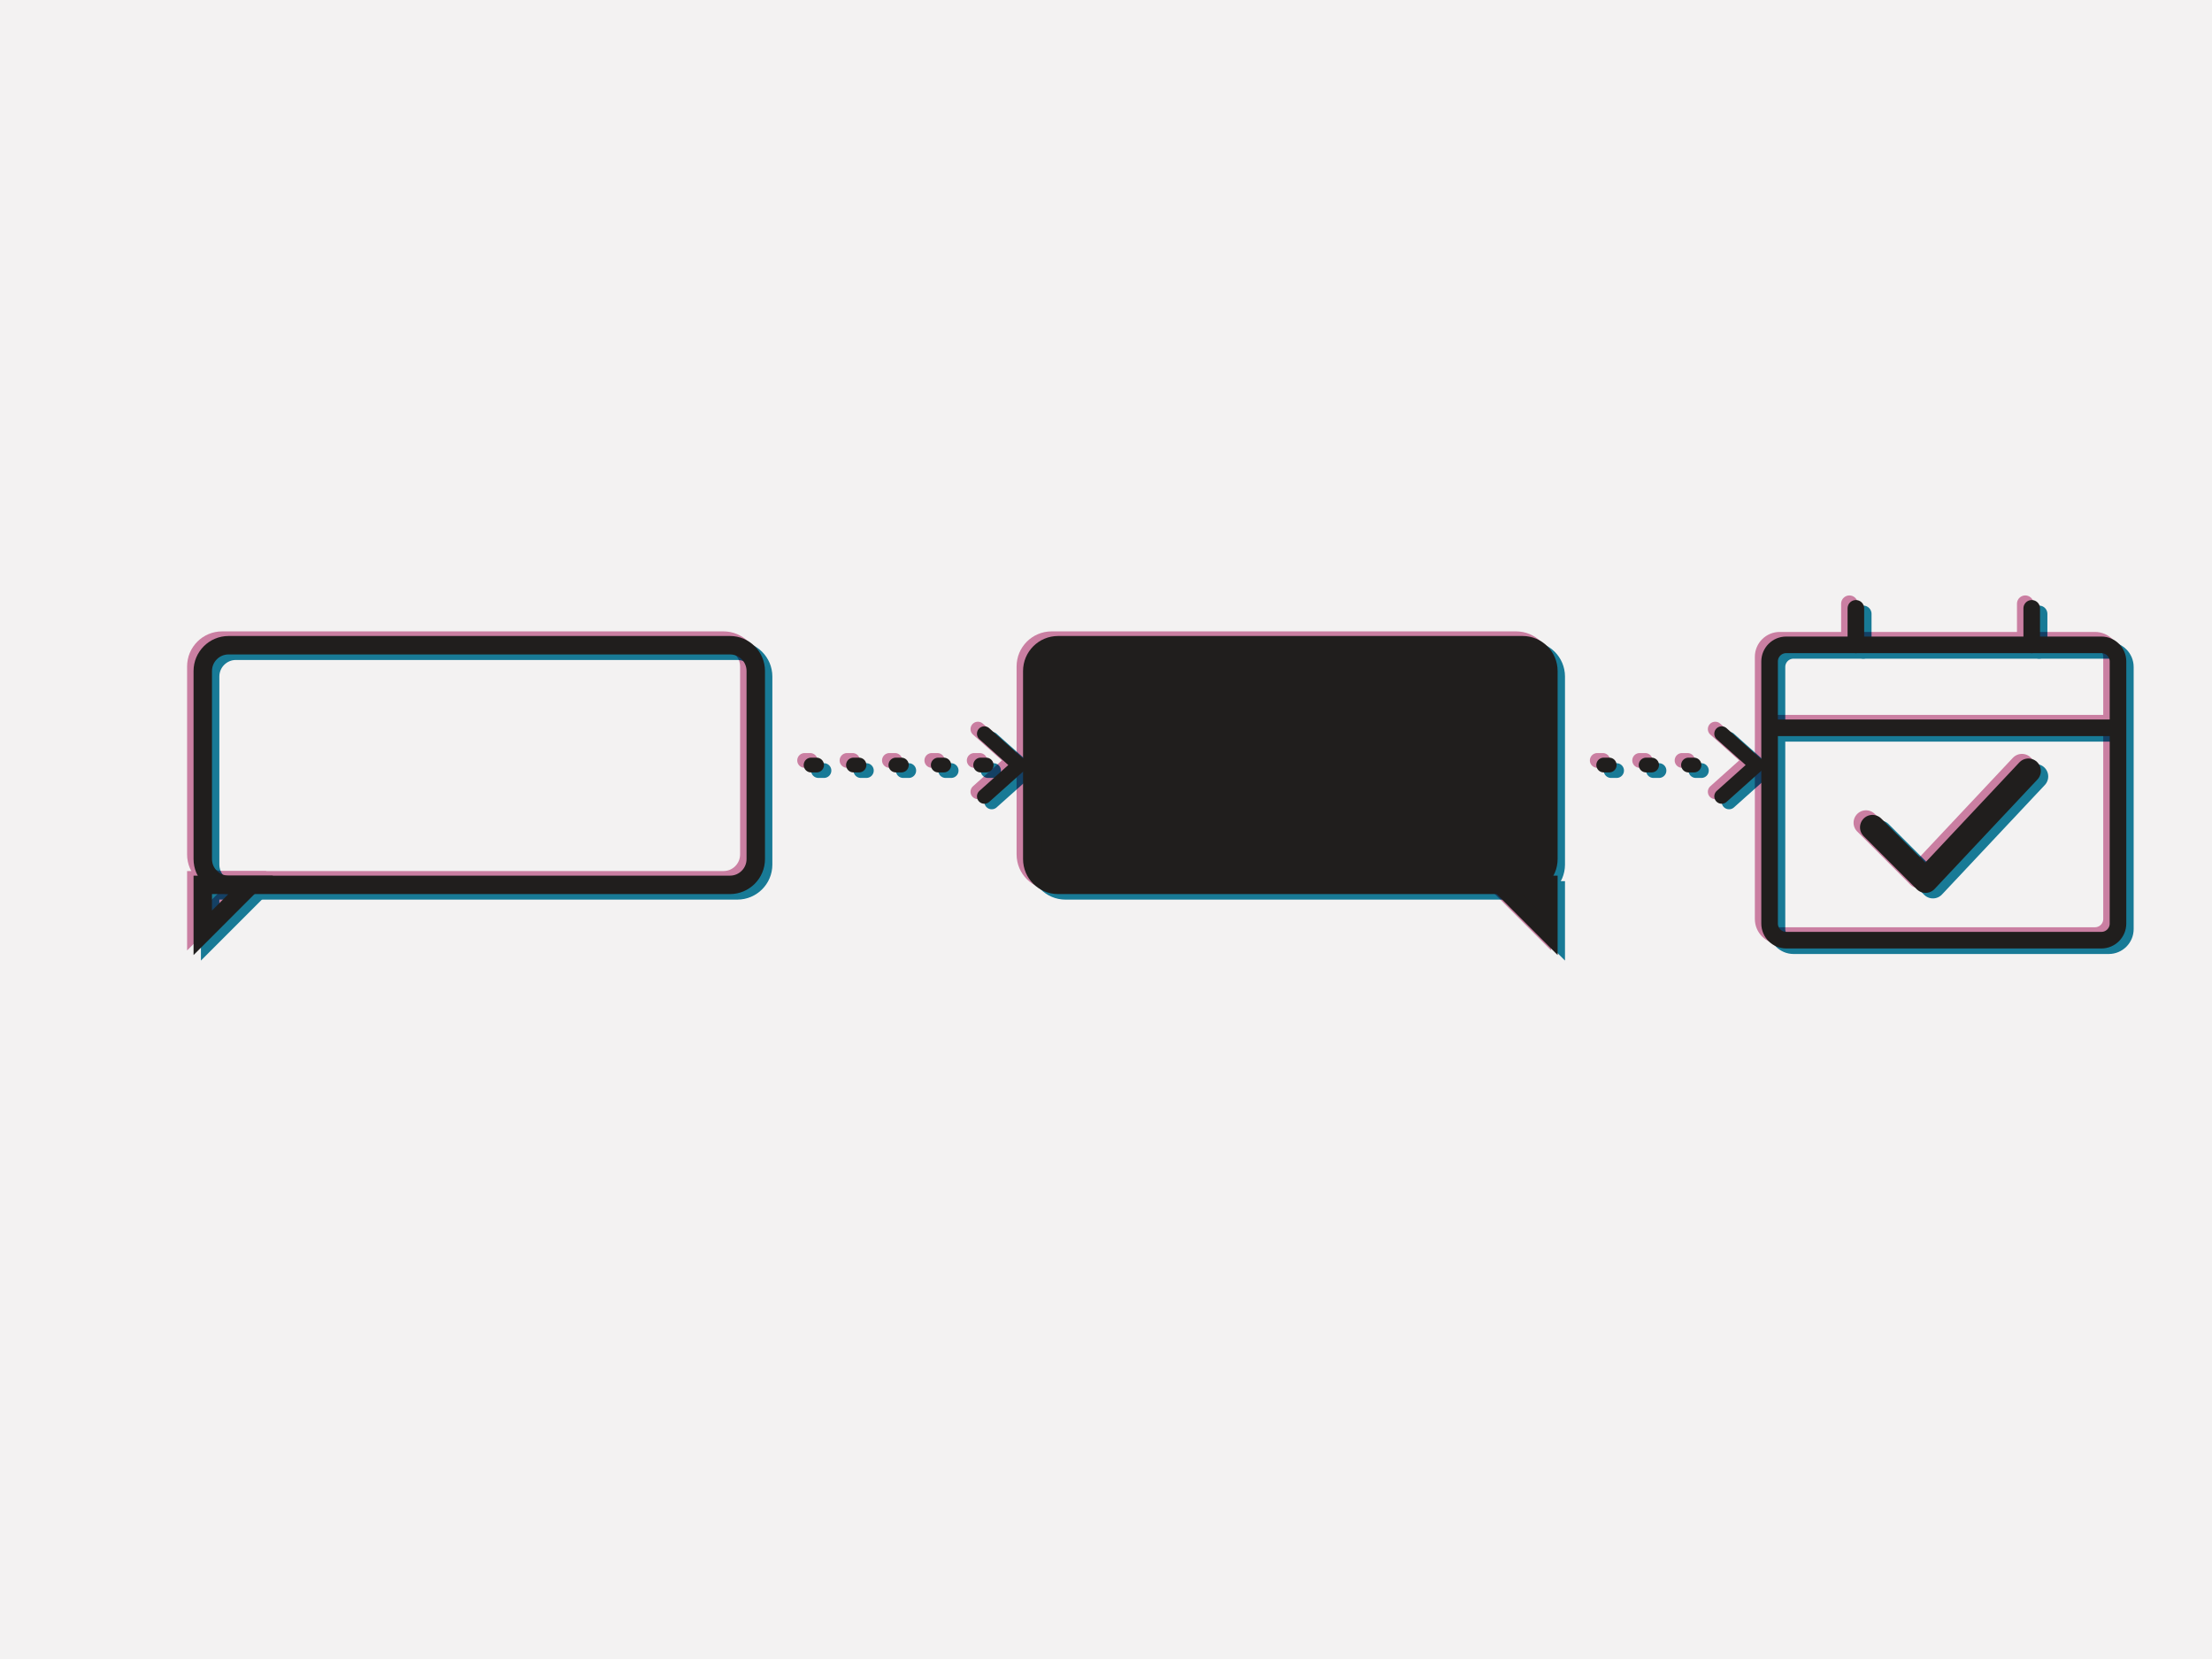
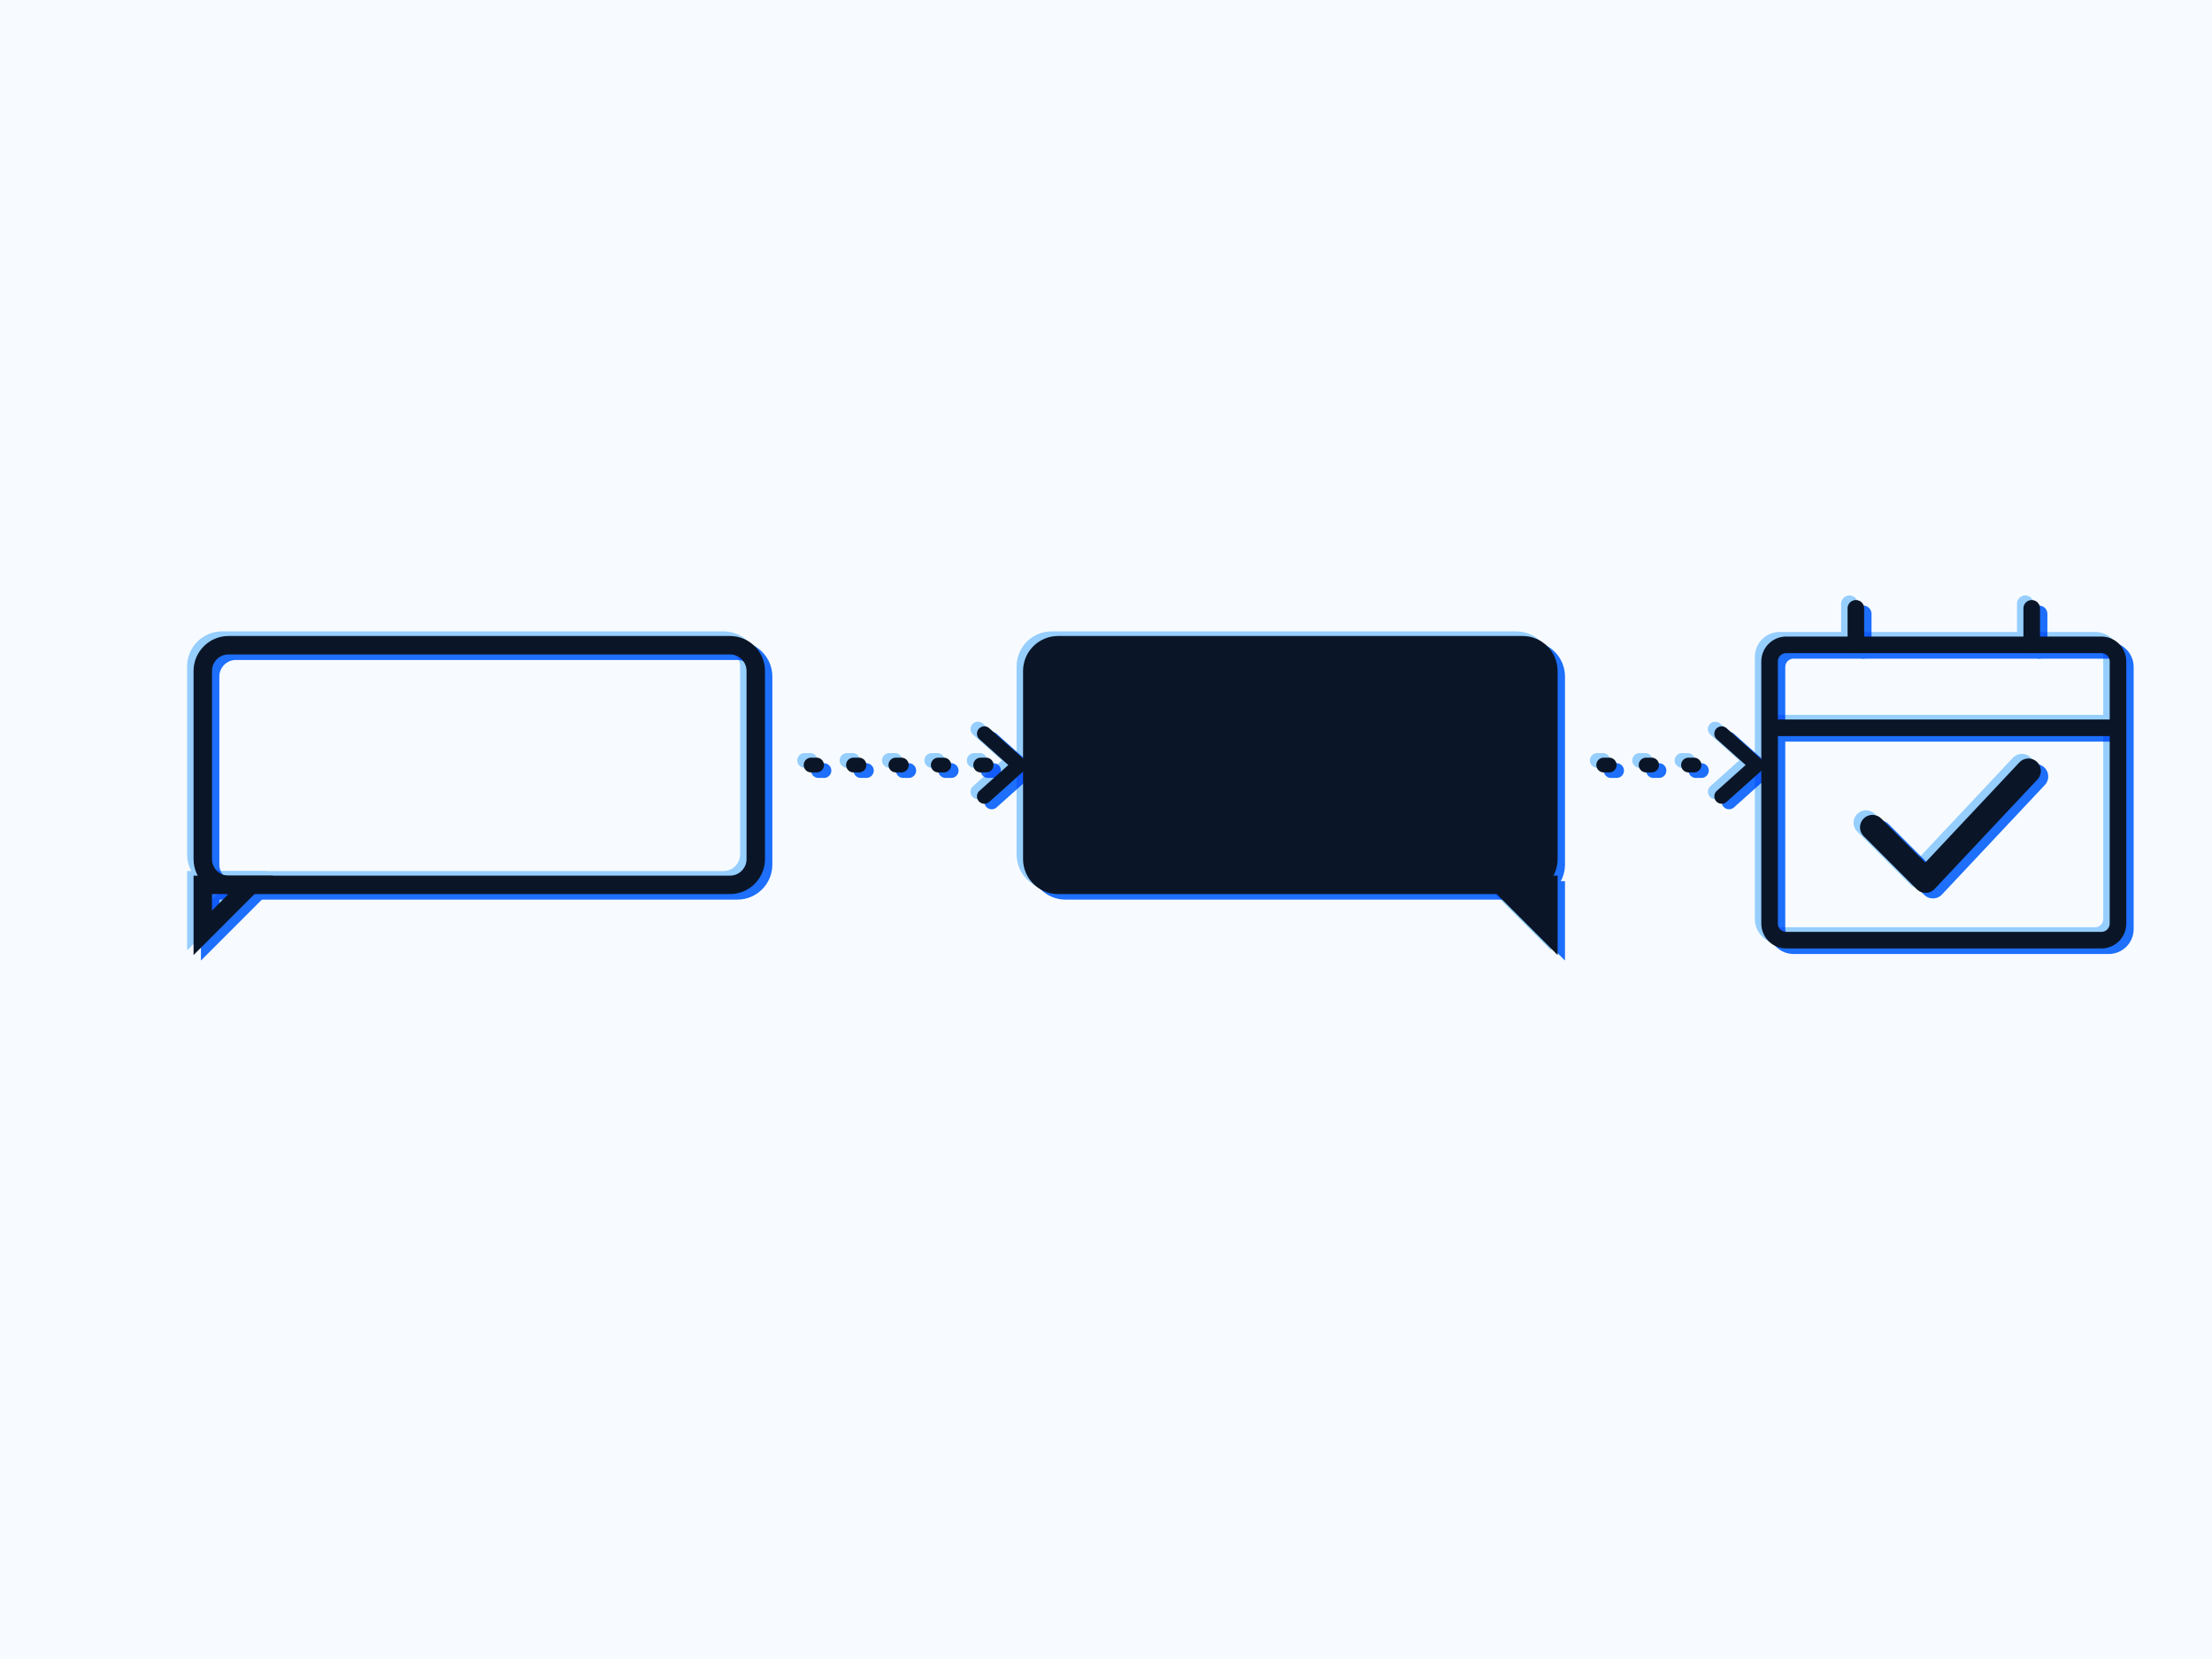
<svg xmlns="http://www.w3.org/2000/svg" viewBox="0 0 1200 900" role="img" aria-label="La conversación avanza de la pregunta a la cotización y a la cita">
  <defs />
-   <rect width="1200" height="900" fill="#f3f2f2" />
-   <g style="mix-blend-mode:multiply" opacity="0.9" transform="translate(4,3)" stroke="#007293" fill="#007293">
+   <rect width="1200" height="900" fill="#f7fbff" />
+   <g style="mix-blend-mode:multiply" opacity="0.9" transform="translate(4,3)" stroke="#0560fc" fill="#0560fc">
    <g transform="translate(110,350) scale(1)" fill="none" stroke-width="10">
      <rect x="0" y="0" width="300" height="130" rx="14" />
      <path d="M0 130 l0 26 26 -26z" />
    </g>
    <g transform="translate(440,415) rotate(0.0)" fill="none" stroke-width="8" stroke-linecap="round">
      <path d="M0 0 H98" stroke-dasharray="3 20" />
      <path d="M94 -17 l19 17 -19 17" stroke-linejoin="round" />
    </g>
    <g transform="translate(560,350) scale(1)" stroke-width="10">
      <rect x="0" y="0" width="280" height="130" rx="14" />
      <path d="M280 130 l0 26 -26 -26z" />
    </g>
    <g transform="translate(870,415) rotate(0.0)" fill="none" stroke-width="8" stroke-linecap="round">
      <path d="M0 0 H68" stroke-dasharray="3 20" />
      <path d="M64 -17 l19 17 -19 17" stroke-linejoin="round" />
    </g>
    <g transform="translate(960,330) scale(0.9)" fill="none" stroke-width="10">
      <rect x="0" y="22" width="210" height="178" rx="10" />
      <path d="M0 72 h210" />
      <path d="M52 22 V0 M158 22 V0" stroke-linecap="round" />
      <path d="M62 132 l32 32 62 -66" fill="none" stroke-width="15" stroke-linecap="round" stroke-linejoin="round" />
    </g>
  </g>
-   <g style="mix-blend-mode:multiply" opacity="0.5" transform="translate(-3.5,-2.5)" stroke="#aa0b56" fill="#aa0b56">
+   <g style="mix-blend-mode:multiply" opacity="0.5" transform="translate(-3.5,-2.5)" stroke="#37a3fe" fill="#37a3fe">
    <g transform="translate(110,350) scale(1)" fill="none" stroke-width="10">
      <rect x="0" y="0" width="300" height="130" rx="14" />
      <path d="M0 130 l0 26 26 -26z" />
    </g>
    <g transform="translate(440,415) rotate(0.0)" fill="none" stroke-width="8" stroke-linecap="round">
      <path d="M0 0 H98" stroke-dasharray="3 20" />
      <path d="M94 -17 l19 17 -19 17" stroke-linejoin="round" />
    </g>
    <g transform="translate(560,350) scale(1)" stroke-width="10">
      <rect x="0" y="0" width="280" height="130" rx="14" />
      <path d="M280 130 l0 26 -26 -26z" />
    </g>
    <g transform="translate(870,415) rotate(0.0)" fill="none" stroke-width="8" stroke-linecap="round">
      <path d="M0 0 H68" stroke-dasharray="3 20" />
      <path d="M64 -17 l19 17 -19 17" stroke-linejoin="round" />
    </g>
    <g transform="translate(960,330) scale(0.9)" fill="none" stroke-width="10">
      <rect x="0" y="22" width="210" height="178" rx="10" />
      <path d="M0 72 h210" />
      <path d="M52 22 V0 M158 22 V0" stroke-linecap="round" />
      <path d="M62 132 l32 32 62 -66" fill="none" stroke-width="15" stroke-linecap="round" stroke-linejoin="round" />
    </g>
  </g>
-   <g stroke="#201e1d" fill="#201e1d">
+   <g stroke="#0a1628" fill="#0a1628">
    <g transform="translate(110,350) scale(1)" fill="none" stroke-width="10">
      <rect x="0" y="0" width="300" height="130" rx="14" />
      <path d="M0 130 l0 26 26 -26z" />
    </g>
    <g transform="translate(440,415) rotate(0.0)" fill="none" stroke-width="8" stroke-linecap="round">
      <path d="M0 0 H98" stroke-dasharray="3 20" />
      <path d="M94 -17 l19 17 -19 17" stroke-linejoin="round" />
    </g>
    <g transform="translate(560,350) scale(1)" stroke-width="10">
      <rect x="0" y="0" width="280" height="130" rx="14" />
      <path d="M280 130 l0 26 -26 -26z" />
    </g>
    <g transform="translate(870,415) rotate(0.0)" fill="none" stroke-width="8" stroke-linecap="round">
      <path d="M0 0 H68" stroke-dasharray="3 20" />
      <path d="M64 -17 l19 17 -19 17" stroke-linejoin="round" />
    </g>
    <g transform="translate(960,330) scale(0.9)" fill="none" stroke-width="10">
      <rect x="0" y="22" width="210" height="178" rx="10" />
      <path d="M0 72 h210" />
      <path d="M52 22 V0 M158 22 V0" stroke-linecap="round" />
      <path d="M62 132 l32 32 62 -66" fill="none" stroke-width="15" stroke-linecap="round" stroke-linejoin="round" />
    </g>
  </g>
</svg>
